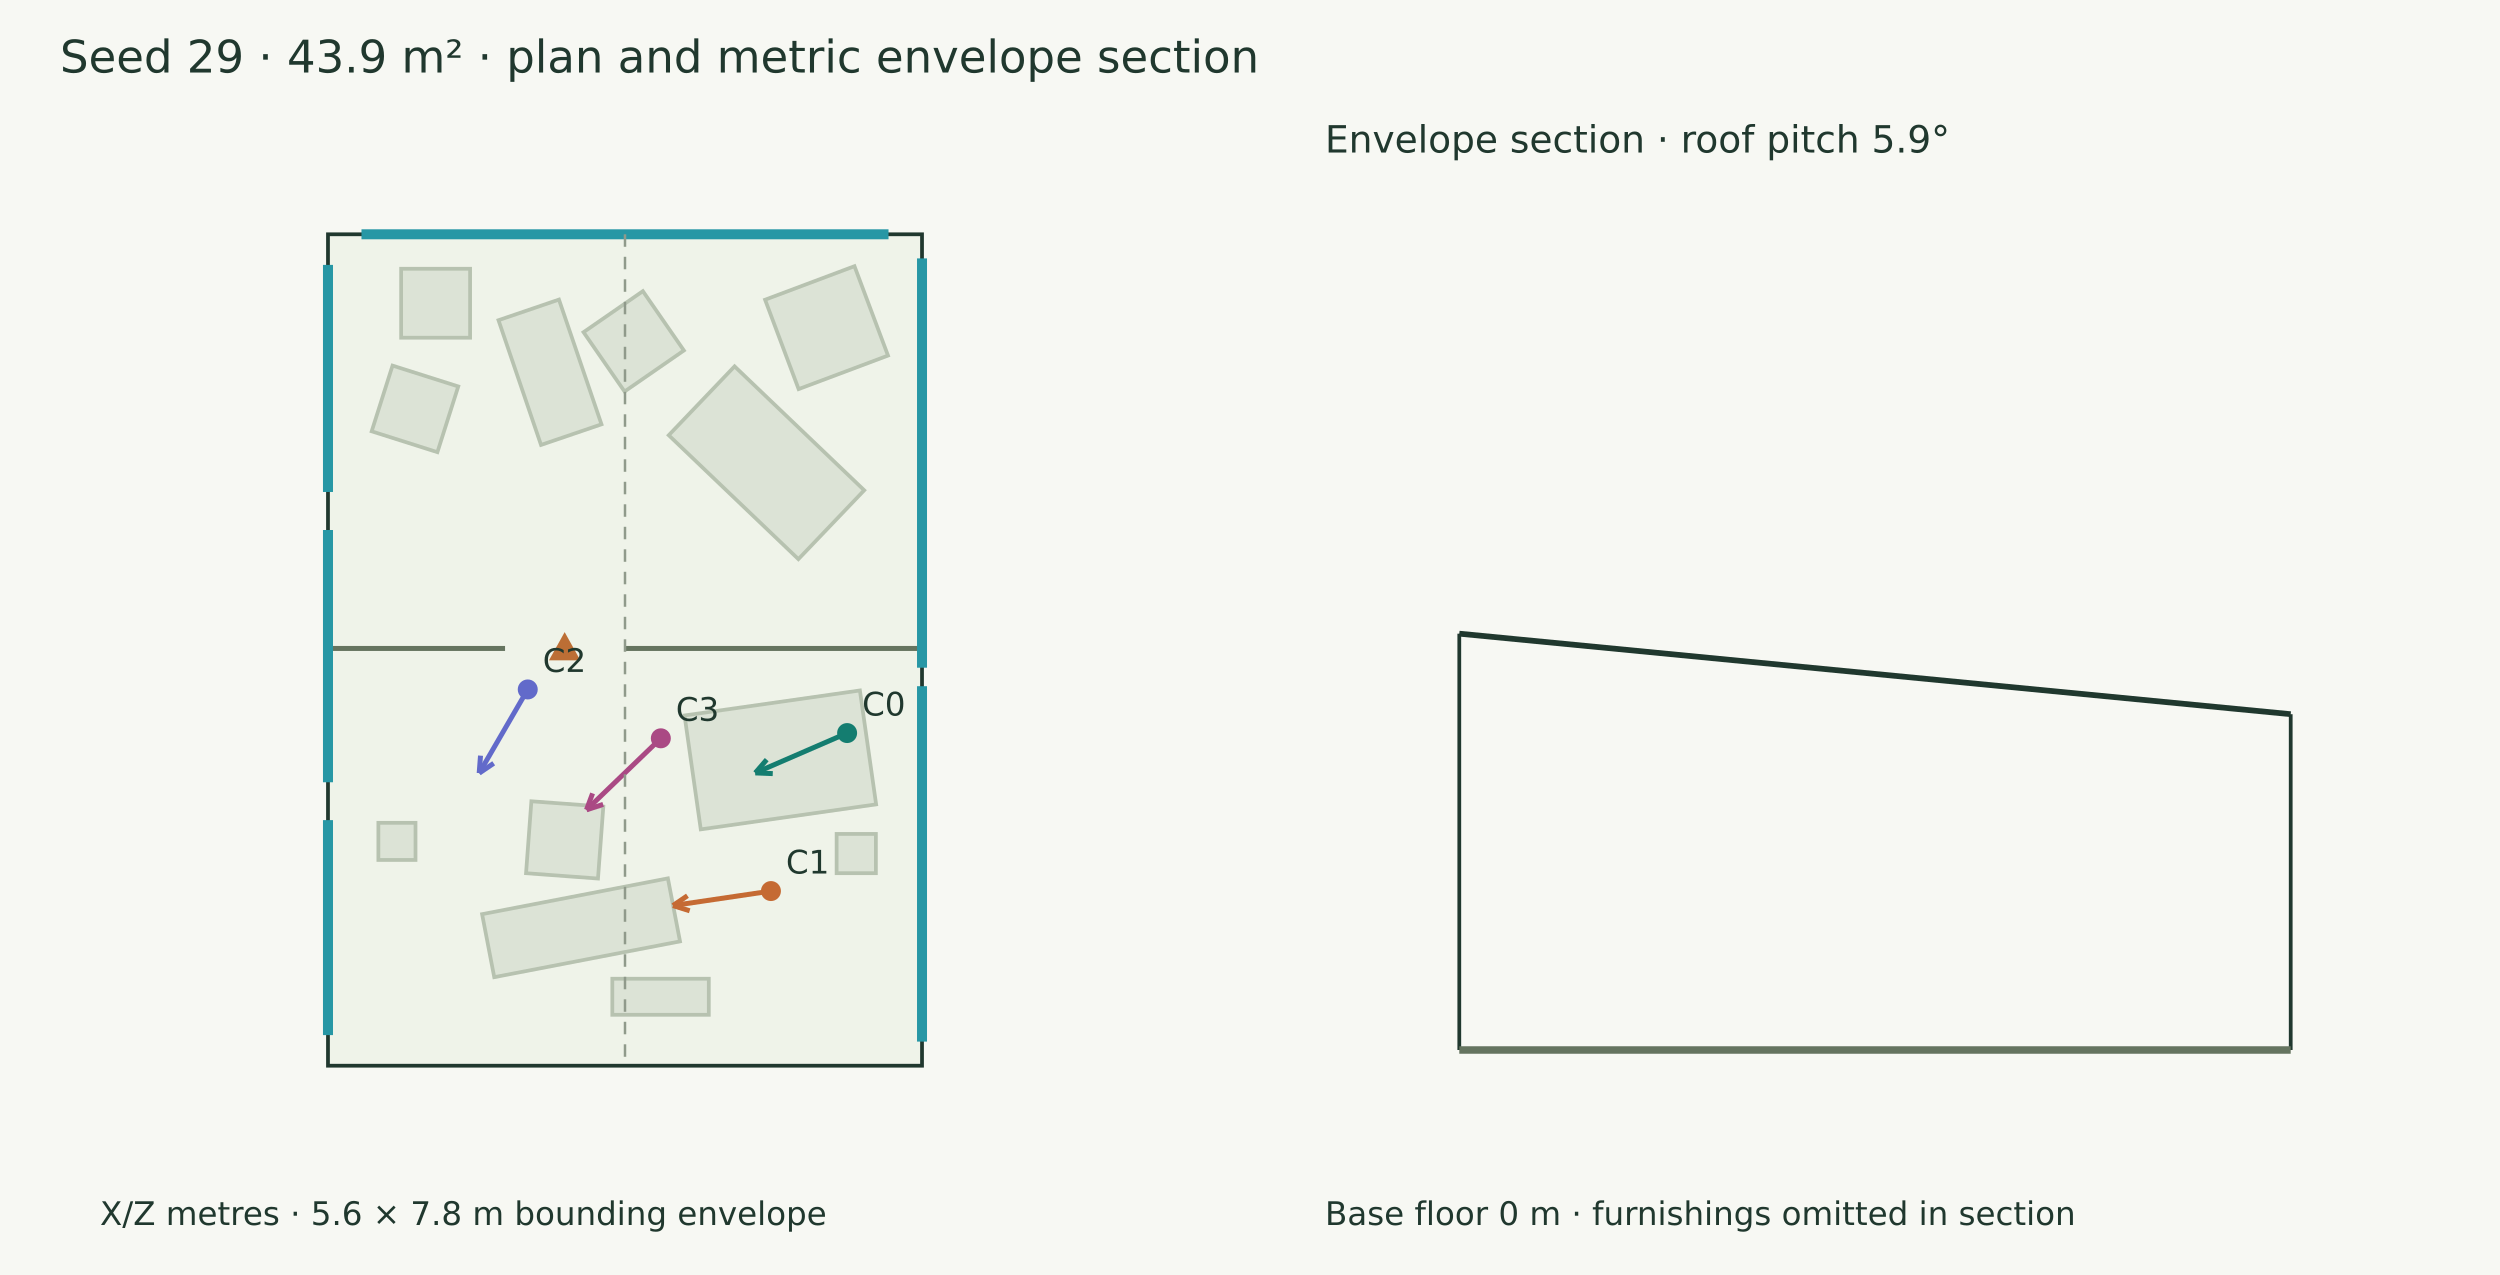
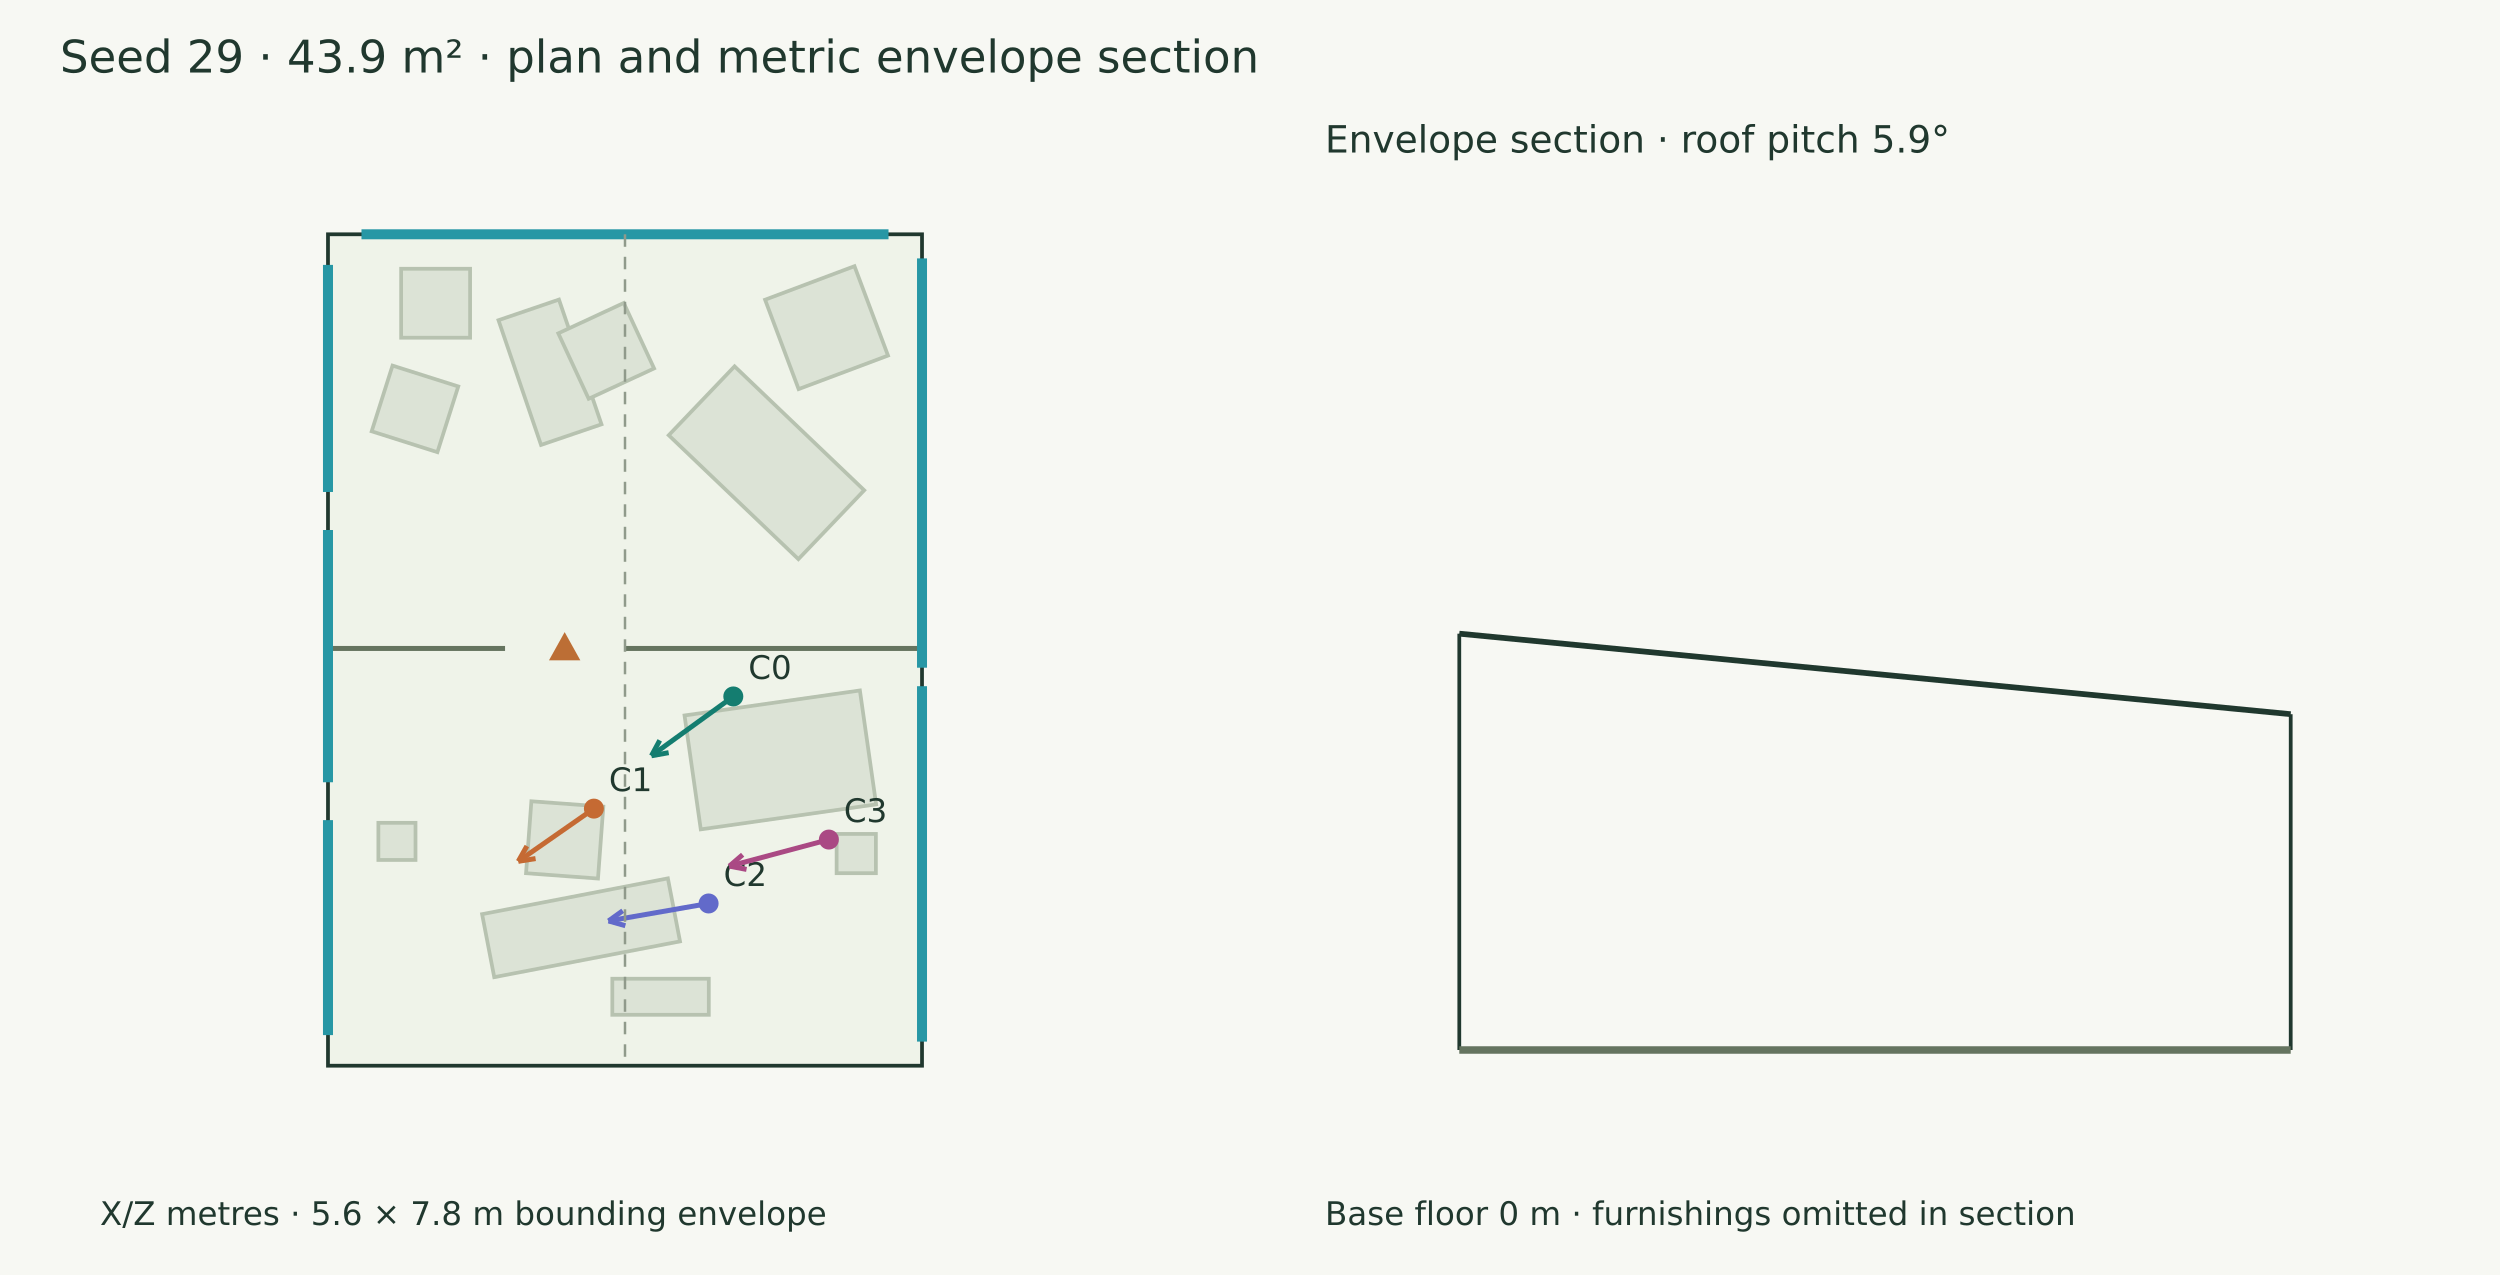
<svg xmlns="http://www.w3.org/2000/svg" width="1000" height="510" viewBox="0 0 1000 510">
  <rect width="100%" height="100%" fill="#f7f8f3" />
  <g font-family="DejaVu Sans" fill="#20382e">
    <text x="24.000" y="29.000" font-size="18">Seed 29 · 43.9 m² · plan and metric envelope section</text>
    <polygon points="131.194,93.715 368.806,93.715 368.806,426.285 131.194,426.285" fill="#eff3e9" stroke="#20382e" stroke-width="1.5" />
    <polygon points="216.410,177.972 199.396,128.080 223.582,119.832 240.596,169.725" fill="#dce3d6" stroke="#b7c2b0" stroke-width="1.5" />
-     <polygon points="249.824,156.601 233.413,132.870 257.145,116.459 273.555,140.191" fill="#dce3d6" stroke="#b7c2b0" stroke-width="1.5" />
+     <polygon points="235.461,159.505 223.319,133.332 249.492,121.189 261.635,147.363" fill="#dce3d6" stroke="#b7c2b0" stroke-width="1.5" />
    <polygon points="319.352,223.656 267.491,174.092 293.823,146.540 345.683,196.105" fill="#dce3d6" stroke="#b7c2b0" stroke-width="1.5" />
    <polygon points="160.458,107.505 188.038,107.505 188.038,135.085 160.458,135.085" fill="#dce3d6" stroke="#b7c2b0" stroke-width="1.5" />
    <polygon points="272.006,376.549 197.695,390.868 192.838,365.664 267.149,351.344" fill="#dce3d6" stroke="#b7c2b0" stroke-width="1.5" />
    <polygon points="239.191,351.419 210.417,349.282 212.554,320.509 241.328,322.646" fill="#dce3d6" stroke="#b7c2b0" stroke-width="1.5" />
    <polygon points="350.451,321.743 280.309,331.744 273.813,286.183 343.954,276.183" fill="#dce3d6" stroke="#b7c2b0" stroke-width="1.5" />
    <polygon points="283.518,405.918 244.928,405.918 244.928,391.492 283.518,391.492" fill="#dce3d6" stroke="#b7c2b0" stroke-width="1.5" />
    <polygon points="166.199,329.130 166.199,343.981 151.349,343.981 151.349,329.130" fill="#dce3d6" stroke="#b7c2b0" stroke-width="1.5" />
    <polygon points="355.203,142.224 319.449,155.639 306.034,119.885 341.788,106.470" fill="#dce3d6" stroke="#b7c2b0" stroke-width="1.5" />
    <polygon points="334.649,333.574 350.349,333.574 350.349,349.273 334.649,349.273" fill="#dce3d6" stroke="#b7c2b0" stroke-width="1.5" />
    <polygon points="148.671,172.526 157.016,146.239 183.303,154.583 174.959,180.871" fill="#dce3d6" stroke="#b7c2b0" stroke-width="1.5" />
    <path d="M131.194,259.381 L202.022,259.381" stroke="#65745f" stroke-width="2" fill="none" />
    <path d="M249.707,259.381 L368.806,259.381" stroke="#65745f" stroke-width="2" fill="none" />
    <polygon points="225.864,254.381 220.864,263.381 230.864,263.381" fill="#bc6e35" stroke="#bc6e35" stroke-width="1.5" />
    <path d="M144.594,93.715 L355.406,93.715" stroke="#2797a5" stroke-width="4" fill="none" />
    <path d="M368.806,103.359 L368.806,267.085" stroke="#2797a5" stroke-width="4" fill="none" />
    <path d="M368.806,274.479 L368.806,416.641" stroke="#2797a5" stroke-width="4" fill="none" />
    <path d="M131.194,414.022 L131.194,328.138" stroke="#2797a5" stroke-width="4" fill="none" />
    <path d="M131.194,414.022 L131.194,328.138" stroke="#2797a5" stroke-width="4" fill="none" />
    <path d="M131.194,312.858 L131.194,212.020" stroke="#2797a5" stroke-width="4" fill="none" />
    <path d="M131.194,312.858 L131.194,212.020" stroke="#2797a5" stroke-width="4" fill="none" />
    <path d="M131.194,196.740 L131.194,105.978" stroke="#2797a5" stroke-width="4" fill="none" />
    <path d="M131.194,196.740 L131.194,105.978" stroke="#2797a5" stroke-width="4" fill="none" />
-     <path d="M338.846,293.224 L302.112,309.157" stroke="#147d70" stroke-width="2" fill="none" />
-     <path d="M302.112,309.157 L306.683,303.856" stroke="#147d70" stroke-width="2" fill="none" />
-     <path d="M302.112,309.157 L309.106,309.442" stroke="#147d70" stroke-width="2" fill="none" />
-     <circle cx="338.846" cy="293.224" r="4" fill="#147d70" />
-     <text x="344.846" y="286.224" font-size="13">C0</text>
-     <path d="M308.378,356.424 L269.191,362.223" stroke="#c56a33" stroke-width="2" fill="none" />
-     <path d="M269.191,362.223 L274.981,358.288" stroke="#c56a33" stroke-width="2" fill="none" />
-     <path d="M269.191,362.223 L275.872,364.312" stroke="#c56a33" stroke-width="2" fill="none" />
-     <circle cx="308.378" cy="356.424" r="4" fill="#c56a33" />
-     <text x="314.378" y="349.424" font-size="13">C1</text>
-     <path d="M211.099,275.780 L191.678,309.240" stroke="#626aca" stroke-width="2" fill="none" />
-     <path d="M191.678,309.240 L192.209,302.260" stroke="#626aca" stroke-width="2" fill="none" />
-     <path d="M191.678,309.240 L197.475,305.317" stroke="#626aca" stroke-width="2" fill="none" />
-     <circle cx="211.099" cy="275.78" r="4" fill="#626aca" />
-     <text x="217.099" y="268.780" font-size="13">C2</text>
-     <path d="M264.331,295.324 L234.602,323.925" stroke="#aa4984" stroke-width="2" fill="none" />
-     <path d="M234.602,323.925 L237.033,317.360" stroke="#aa4984" stroke-width="2" fill="none" />
-     <path d="M234.602,323.925 L241.255,321.749" stroke="#aa4984" stroke-width="2" fill="none" />
-     <circle cx="264.331" cy="295.324" r="4" fill="#aa4984" />
-     <text x="270.331" y="288.324" font-size="13">C3</text>
+     <path d="M293.322,278.578 L260.579,302.299" stroke="#147d70" stroke-width="2" fill="none" />
+     <path d="M260.579,302.299 L263.897,296.135" stroke="#147d70" stroke-width="2" fill="none" />
+     <path d="M260.579,302.299 L267.469,301.066" stroke="#147d70" stroke-width="2" fill="none" />
+     <circle cx="293.322" cy="278.578" r="4" fill="#147d70" />
+     <text x="299.322" y="271.578" font-size="13">C0</text>
+     <path d="M237.561,323.448 L207.316,344.526" stroke="#c56a33" stroke-width="2" fill="none" />
+     <path d="M207.316,344.526 L210.747,338.424" stroke="#c56a33" stroke-width="2" fill="none" />
+     <path d="M207.316,344.526 L214.228,343.420" stroke="#c56a33" stroke-width="2" fill="none" />
+     <circle cx="237.561" cy="323.448" r="4" fill="#c56a33" />
+     <text x="243.561" y="316.448" font-size="13">C1</text>
+     <path d="M283.439,361.387 L243.410,368.376" stroke="#626aca" stroke-width="2" fill="none" />
+     <path d="M243.410,368.376 L249.095,364.293" stroke="#626aca" stroke-width="2" fill="none" />
+     <path d="M243.410,368.376 L250.143,370.292" stroke="#626aca" stroke-width="2" fill="none" />
+     <circle cx="283.439" cy="361.387" r="4" fill="#626aca" />
+     <text x="289.439" y="354.387" font-size="13">C2</text>
+     <path d="M331.544,335.827 L291.747,346.451" stroke="#aa4984" stroke-width="2" fill="none" />
+     <path d="M291.747,346.451 L297.051,341.884" stroke="#aa4984" stroke-width="2" fill="none" />
+     <path d="M291.747,346.451 L298.622,347.767" stroke="#aa4984" stroke-width="2" fill="none" />
+     <circle cx="331.544" cy="335.827" r="4" fill="#aa4984" />
+     <text x="337.544" y="328.827" font-size="13">C3</text>
    <text x="40.000" y="490.000" font-size="13">X/Z metres · 5.6 × 7.8 m bounding envelope</text>
    <path d="M250.000,93.715 L250.000,426.285" stroke="#909a8b" stroke-width="1" stroke-dasharray="5 4" fill="none" />
    <path d="M583.715,253.471 L916.285,285.679" stroke="#20382e" stroke-width="2.3" fill="none" />
    <path d="M583.715,420.000 L583.715,253.471" stroke="#20382e" stroke-width="1.5" fill="none" />
    <path d="M916.285,420.000 L916.285,285.679" stroke="#20382e" stroke-width="1.5" fill="none" />
    <path d="M583.715,420.000 L916.285,420.000" stroke="#65745f" stroke-width="3" fill="none" />
    <path d="M583.715,420.000 L583.715,420.000" stroke="#8d9a85" stroke-width="1" fill="none" />
    <path d="M916.285,420.000 L916.285,420.000" stroke="#8d9a85" stroke-width="1" fill="none" />
    <text x="530.000" y="61.000" font-size="15">Envelope section · roof pitch 5.9°</text>
    <text x="530.000" y="490.000" font-size="13">Base floor 0 m · furnishings omitted in section</text>
  </g>
</svg>
